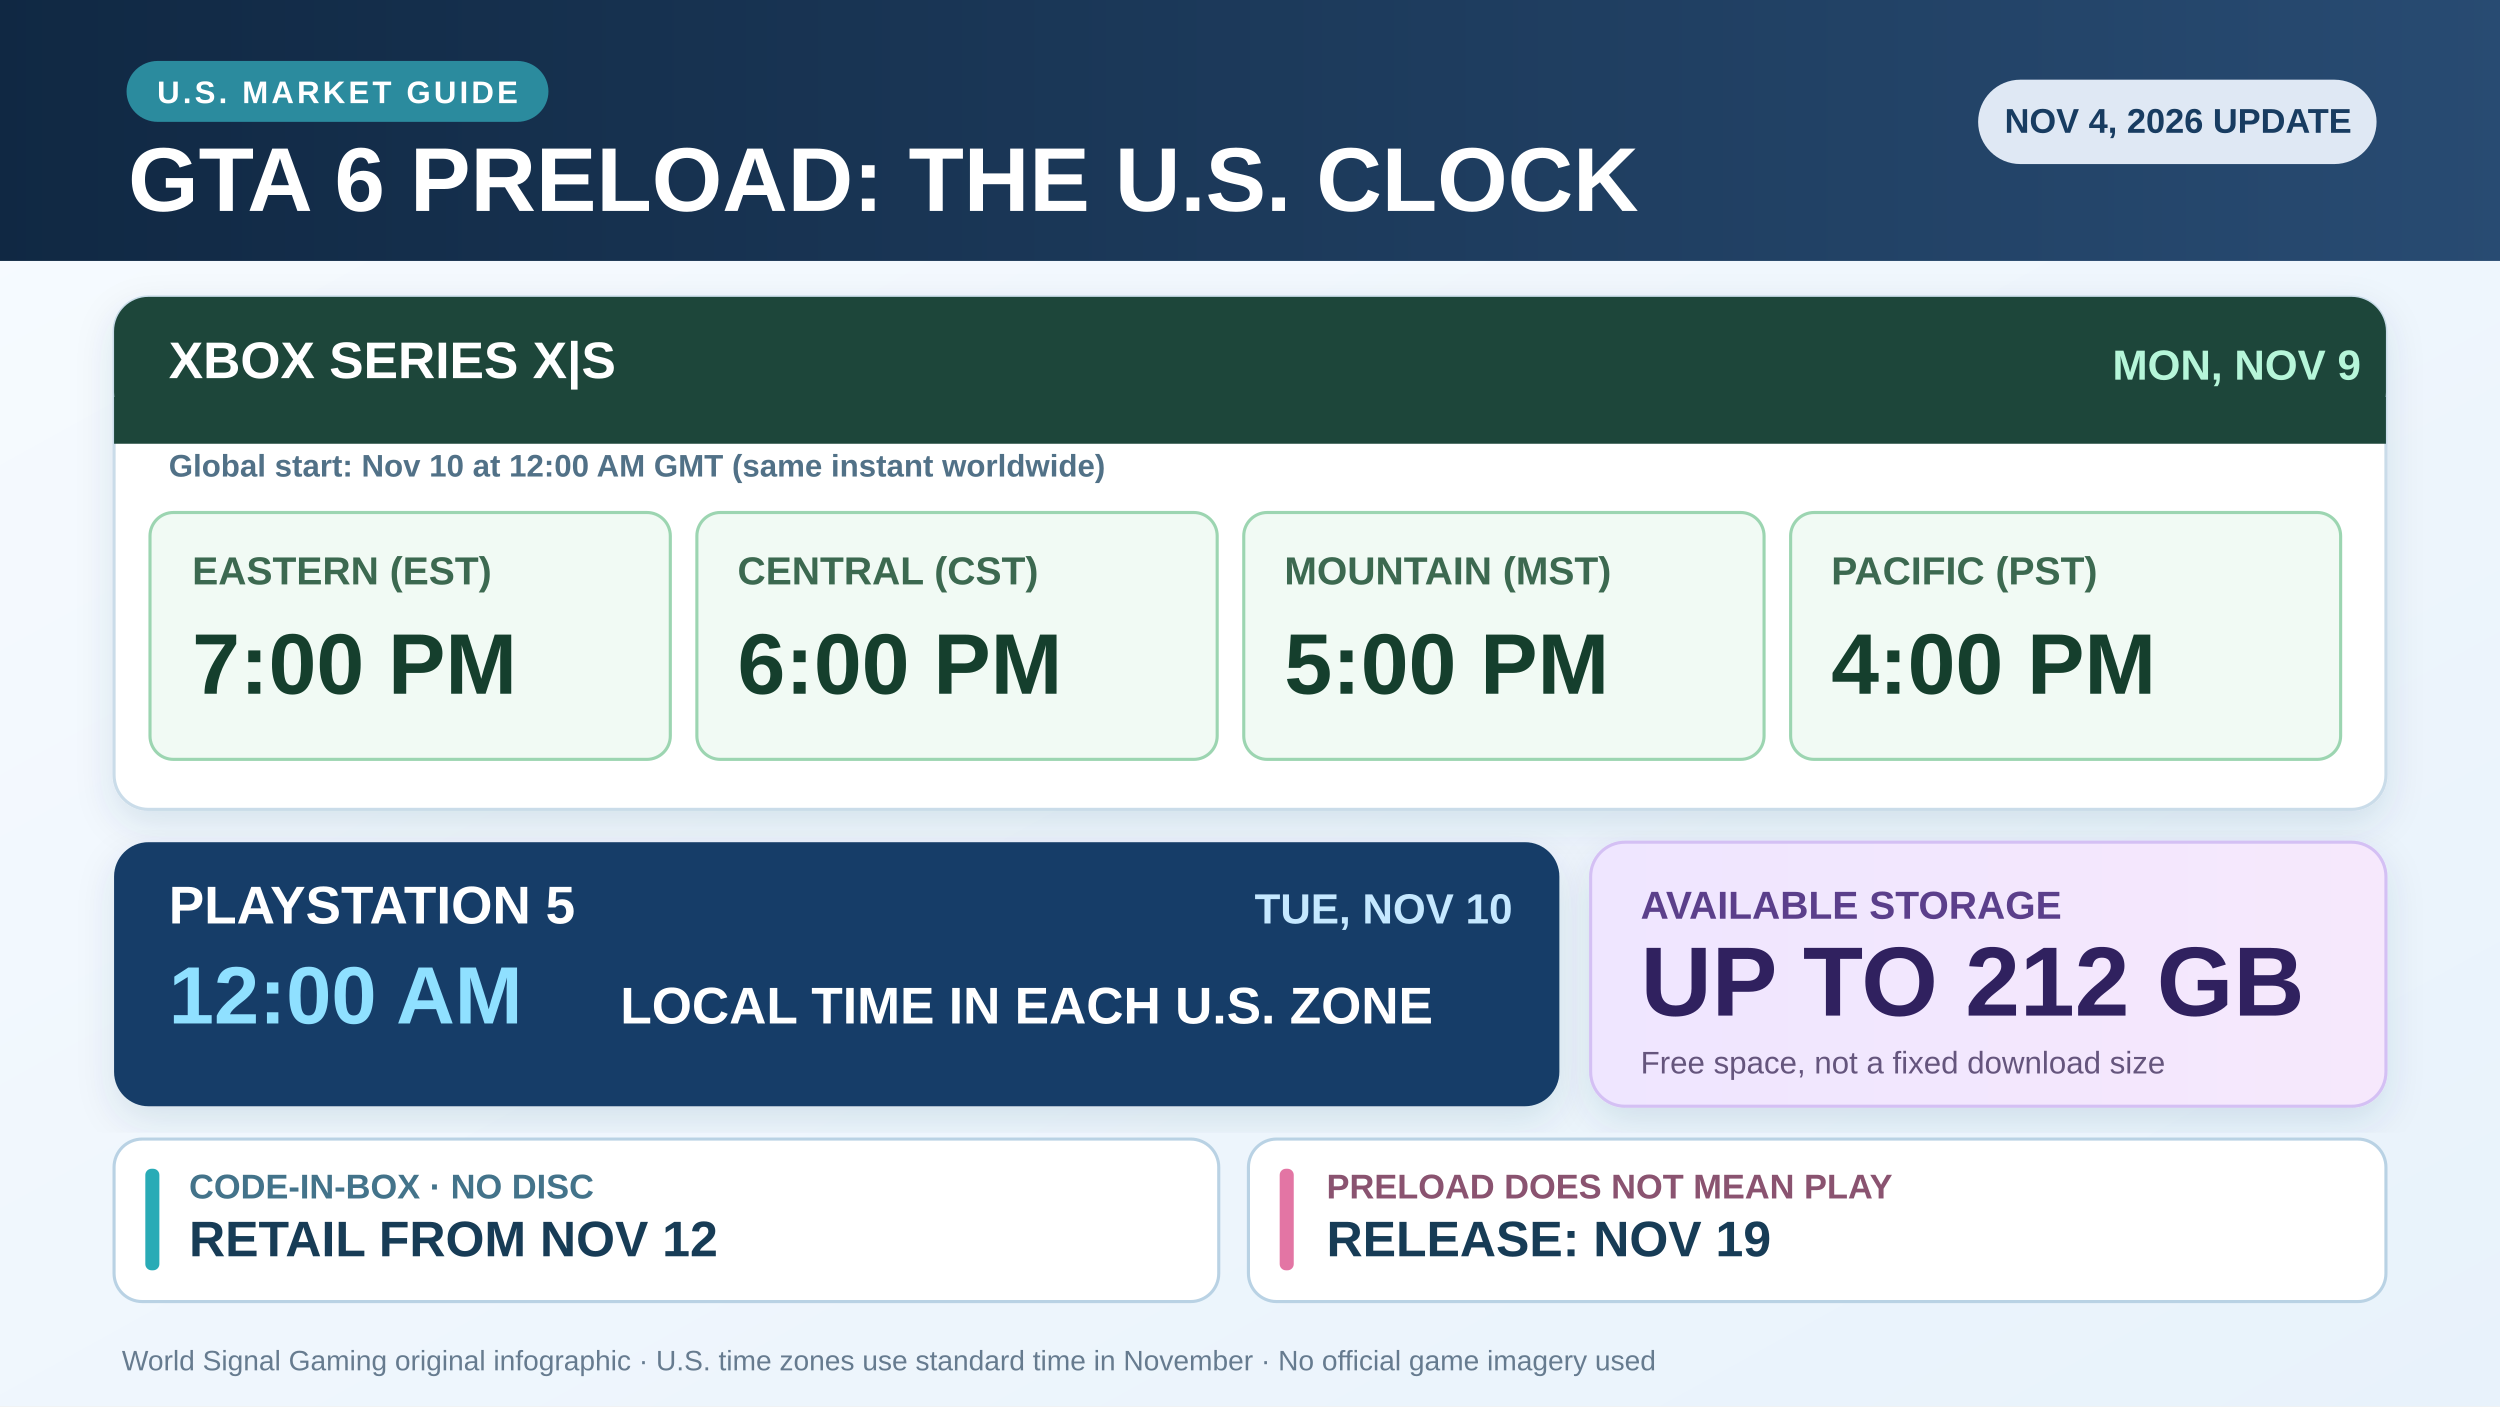
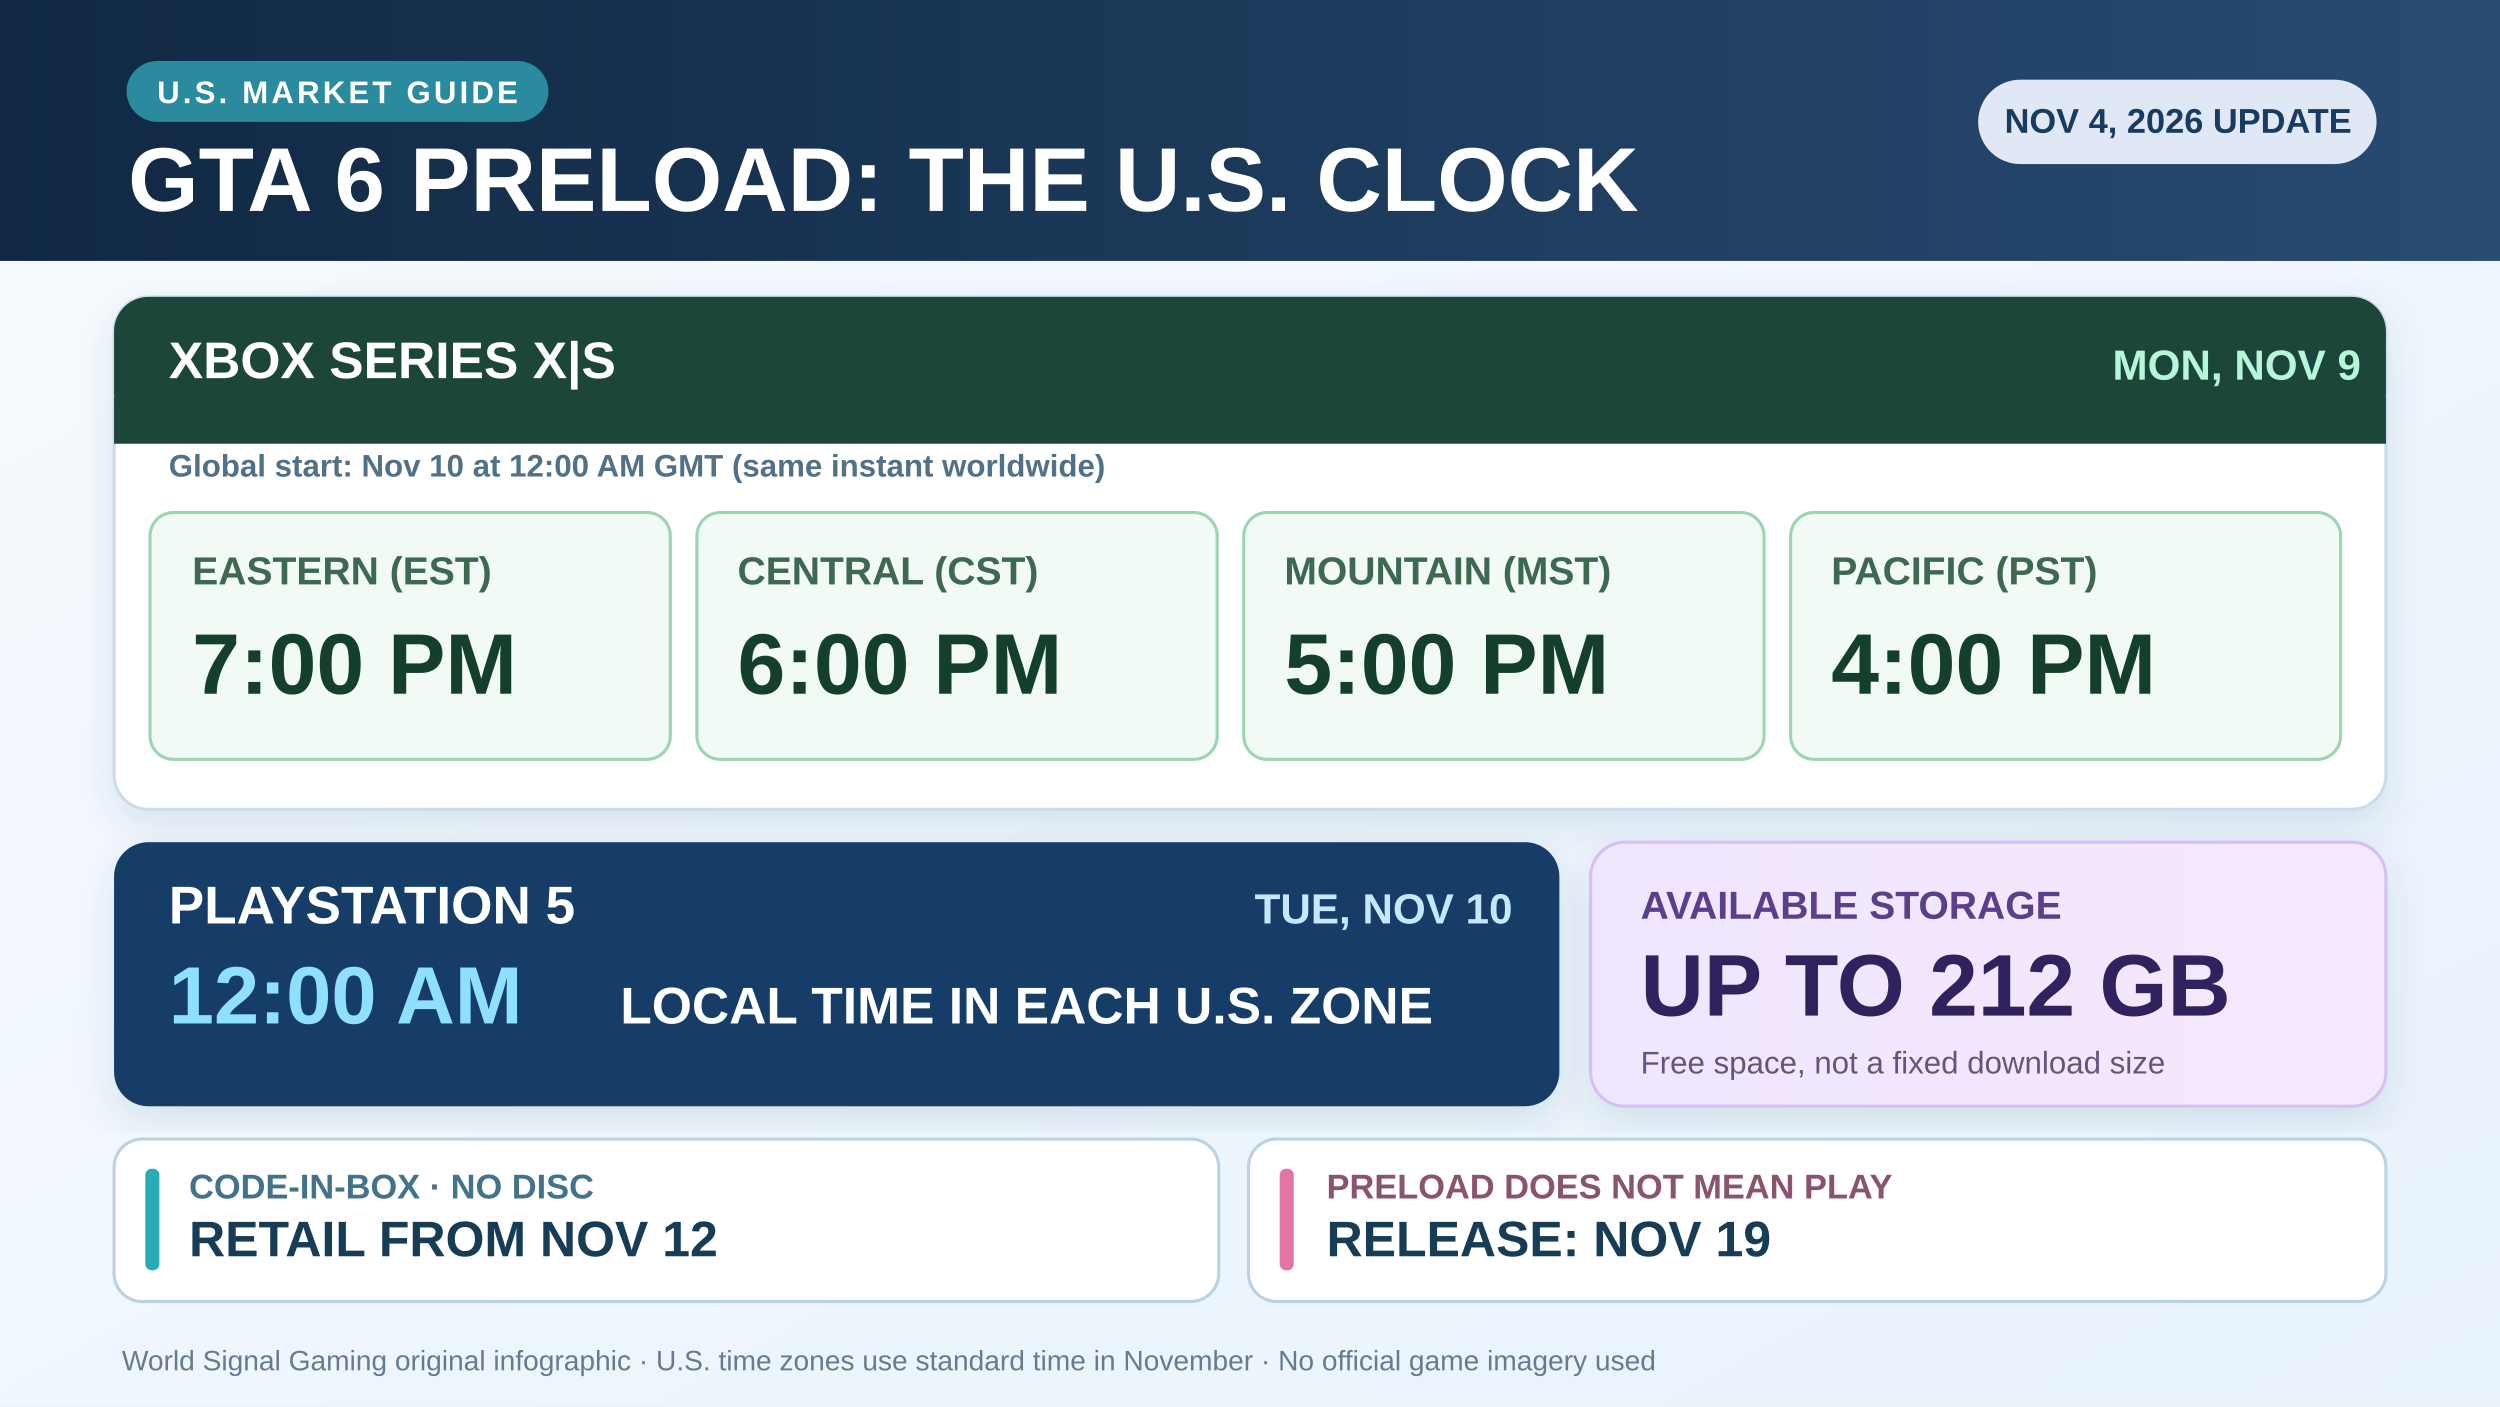
<svg xmlns="http://www.w3.org/2000/svg" width="1600" height="900" viewBox="0 0 1600 900" role="img" aria-labelledby="title desc">
  <defs>
    <linearGradient id="bg" x1="0" y1="0" x2="1" y2="1">
      <stop offset="0" stop-color="#f7fbff" />
      <stop offset="1" stop-color="#e8f2fb" />
    </linearGradient>
    <linearGradient id="header" x1="0" y1="0" x2="1" y2="0">
      <stop offset="0" stop-color="#102843" />
      <stop offset="1" stop-color="#284b72" />
    </linearGradient>
    <linearGradient id="storage" x1="0" y1="0" x2="1" y2="0">
      <stop offset="0" stop-color="#efe6ff" />
      <stop offset="1" stop-color="#f6e8fc" />
    </linearGradient>
    <filter id="drop">
      <feDropShadow dx="0" dy="9" stdDeviation="12" flood-color="#1f4568" flood-opacity=".12" />
    </filter>
  </defs>
  <rect width="1600" height="900" fill="url(#bg)" />
  <rect x="0" y="0" width="1600" height="167" fill="url(#header)" />
  <rect x="81" y="39" width="270" height="39" rx="20" fill="#2b8b9e" />
  <text x="216" y="66" text-anchor="middle" font-family="Arial,Helvetica,sans-serif" font-size="20" letter-spacing="2" font-weight="800" fill="white">U.S. MARKET GUIDE</text>
  <text x="82" y="135" font-family="Arial,Helvetica,sans-serif" font-size="58" font-weight="900" fill="#ffffff">GTA 6 PRELOAD: THE U.S. CLOCK</text>
  <rect x="1266" y="51" width="255" height="54" rx="27" fill="#e8f0fb" opacity=".95" />
  <text x="1394" y="85" text-anchor="middle" font-family="Arial,Helvetica,sans-serif" font-size="22" font-weight="800" fill="#183c61">NOV 4, 2026 UPDATE</text>
  <rect x="73" y="190" width="1454" height="328" rx="22" fill="#fff" stroke="#cadce9" stroke-width="2" filter="url(#drop)" />
  <rect x="73" y="190" width="1454" height="83" rx="22" fill="#1d463a" />
  <path d="M73 254 h1454 v30 h-1454z" fill="#1d463a" />
  <text x="108" y="242" font-family="Arial,Helvetica,sans-serif" font-size="33" font-weight="900" fill="#ffffff">XBOX SERIES X|S</text>
  <text x="1511" y="243" text-anchor="end" font-family="Arial,Helvetica,sans-serif" font-size="27" font-weight="700" fill="#b6f6d9">MON, NOV 9</text>
  <text x="108" y="305" font-family="Arial,Helvetica,sans-serif" font-size="20" font-weight="700" fill="#517187">Global start: Nov 10 at 12:00 AM GMT (same instant worldwide)</text>
  <g>
    <rect x="96" y="328" width="333" height="158" rx="15" fill="#f1faf4" stroke="#9cd5b1" stroke-width="2" />
    <rect x="446" y="328" width="333" height="158" rx="15" fill="#f1faf4" stroke="#9cd5b1" stroke-width="2" />
    <rect x="796" y="328" width="333" height="158" rx="15" fill="#f1faf4" stroke="#9cd5b1" stroke-width="2" />
    <rect x="1146" y="328" width="352" height="158" rx="15" fill="#f1faf4" stroke="#9cd5b1" stroke-width="2" />
    <text x="123" y="374" font-family="Arial,Helvetica,sans-serif" font-size="25" font-weight="700" fill="#3c6950">EASTERN (EST)</text>
    <text x="472" y="374" font-family="Arial,Helvetica,sans-serif" font-size="25" font-weight="700" fill="#3c6950">CENTRAL (CST)</text>
    <text x="822" y="374" font-family="Arial,Helvetica,sans-serif" font-size="25" font-weight="700" fill="#3c6950">MOUNTAIN (MST)</text>
    <text x="1172" y="374" font-family="Arial,Helvetica,sans-serif" font-size="25" font-weight="700" fill="#3c6950">PACIFIC (PST)</text>
    <text x="123" y="444" font-family="Arial,Helvetica,sans-serif" font-size="55" font-weight="900" fill="#153f2d">7:00 PM</text>
    <text x="472" y="444" font-family="Arial,Helvetica,sans-serif" font-size="55" font-weight="900" fill="#153f2d">6:00 PM</text>
    <text x="822" y="444" font-family="Arial,Helvetica,sans-serif" font-size="55" font-weight="900" fill="#153f2d">5:00 PM</text>
    <text x="1172" y="444" font-family="Arial,Helvetica,sans-serif" font-size="55" font-weight="900" fill="#153f2d">4:00 PM</text>
  </g>
  <rect x="73" y="539" width="925" height="169" rx="22" fill="#163d67" filter="url(#drop)" />
  <text x="108" y="591" font-family="Arial,Helvetica,sans-serif" font-size="34" font-weight="900" fill="#ffffff">PLAYSTATION 5</text>
  <text x="968" y="591" text-anchor="end" font-family="Arial,Helvetica,sans-serif" font-size="27" font-weight="700" fill="#c5e8ff">TUE, NOV 10</text>
  <text x="108" y="655" font-family="Arial,Helvetica,sans-serif" font-size="52" font-weight="900" fill="#8fe0ff">12:00 AM</text>
  <text x="397" y="655" font-family="Arial,Helvetica,sans-serif" font-size="33" font-weight="700" fill="#ffffff">LOCAL TIME IN EACH U.S. ZONE</text>
  <rect x="1018" y="539" width="509" height="169" rx="22" fill="url(#storage)" stroke="#d4c0f4" stroke-width="2" filter="url(#drop)" />
  <text x="1050" y="588" font-family="Arial,Helvetica,sans-serif" font-size="25" font-weight="800" fill="#5b3f8b">AVAILABLE STORAGE</text>
-   <text x="1050" y="650" font-family="Arial,Helvetica,sans-serif" font-size="63" font-weight="900" fill="#30215f">UP TO 212 GB</text>
+   <text x="1050" y="650" font-family="Arial,Helvetica,sans-serif" font-size="56" font-weight="900" fill="#30215f">UP TO 212 GB</text>
  <text x="1050" y="687" font-family="Arial,Helvetica,sans-serif" font-size="20" fill="#65557d">Free space, not a fixed download size</text>
  <rect x="73" y="729" width="707" height="104" rx="18" fill="#fff" stroke="#b9d2e4" stroke-width="2" />
  <rect x="799" y="729" width="728" height="104" rx="18" fill="#fff" stroke="#b9d2e4" stroke-width="2" />
  <rect x="93" y="748" width="9" height="65" rx="4" fill="#29abb6" />
  <rect x="819" y="748" width="9" height="65" rx="4" fill="#e375a4" />
  <text x="121" y="767" font-family="Arial,Helvetica,sans-serif" font-size="22" font-weight="700" fill="#43738a">CODE-IN-BOX · NO DISC</text>
  <text x="121" y="804" font-family="Arial,Helvetica,sans-serif" font-size="32" font-weight="900" fill="#173c56">RETAIL FROM NOV 12</text>
  <text x="849" y="767" font-family="Arial,Helvetica,sans-serif" font-size="22" font-weight="700" fill="#8a5370">PRELOAD DOES NOT MEAN PLAY</text>
  <text x="849" y="804" font-family="Arial,Helvetica,sans-serif" font-size="32" font-weight="900" fill="#173c56">RELEASE: NOV 19</text>
  <text x="78" y="877" font-family="Arial,Helvetica,sans-serif" font-size="18" fill="#667b8f">World Signal Gaming original infographic · U.S. time zones use standard time in November · No official game imagery used</text>
</svg>
